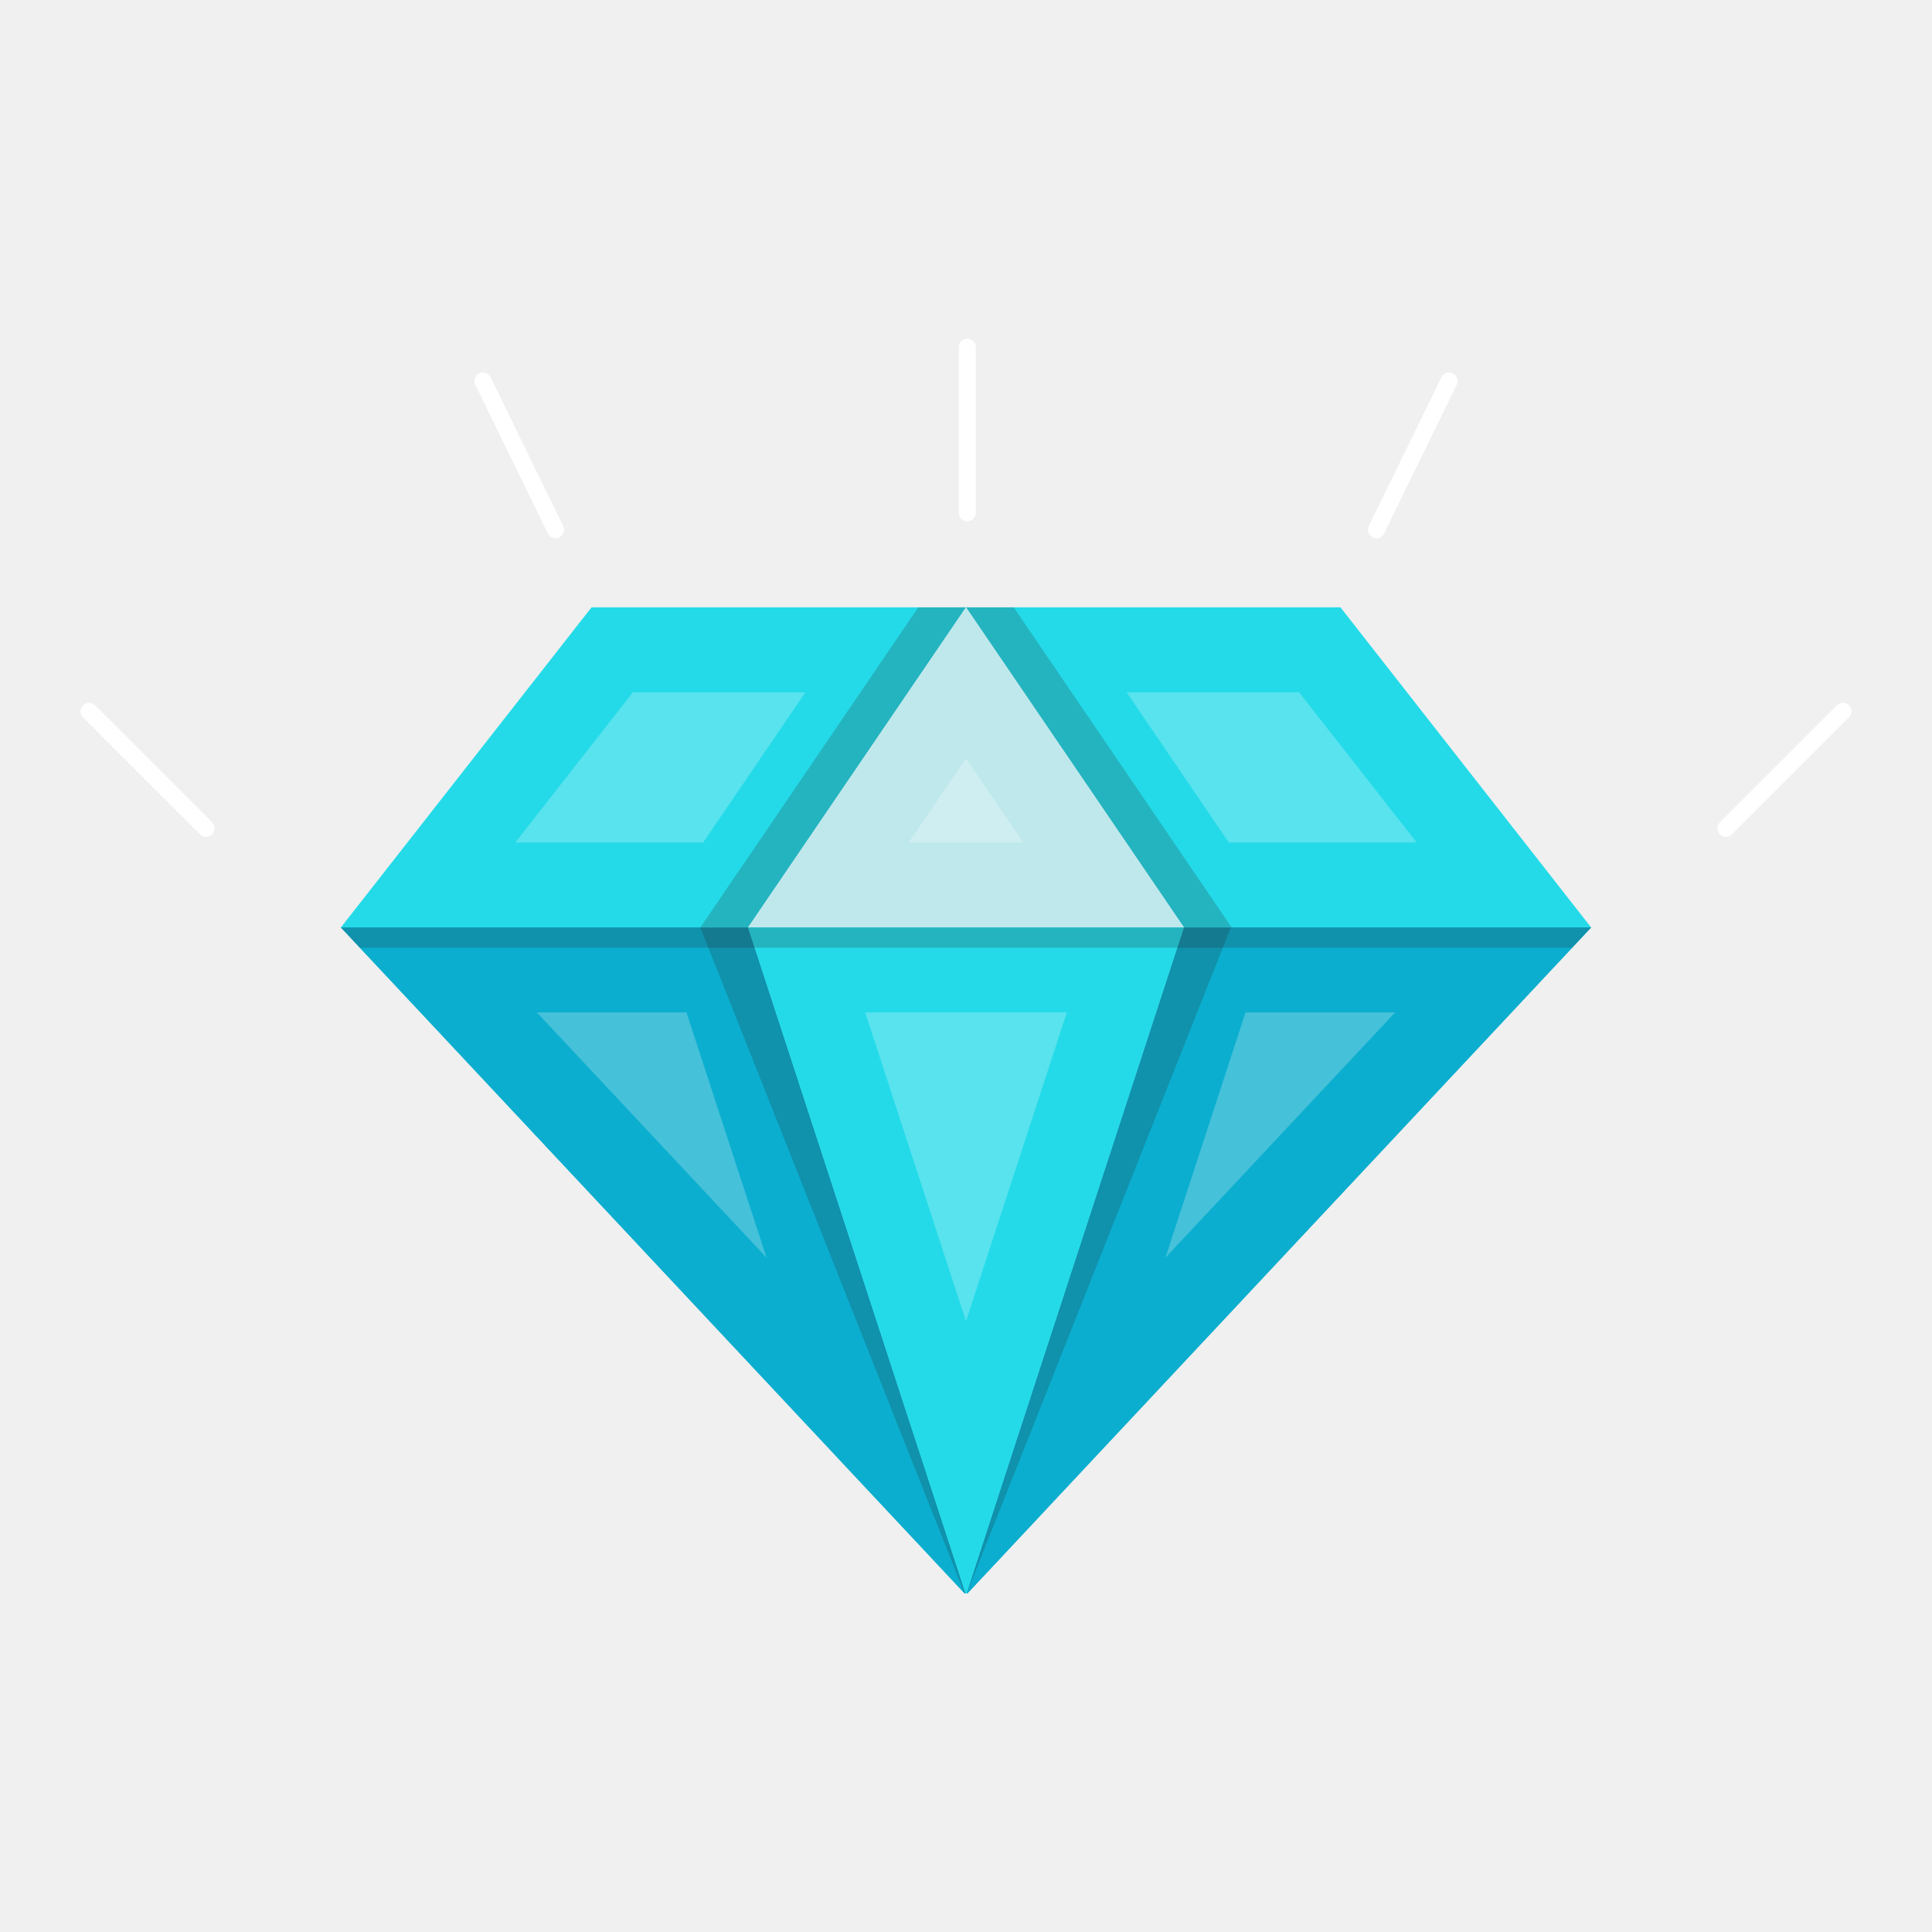
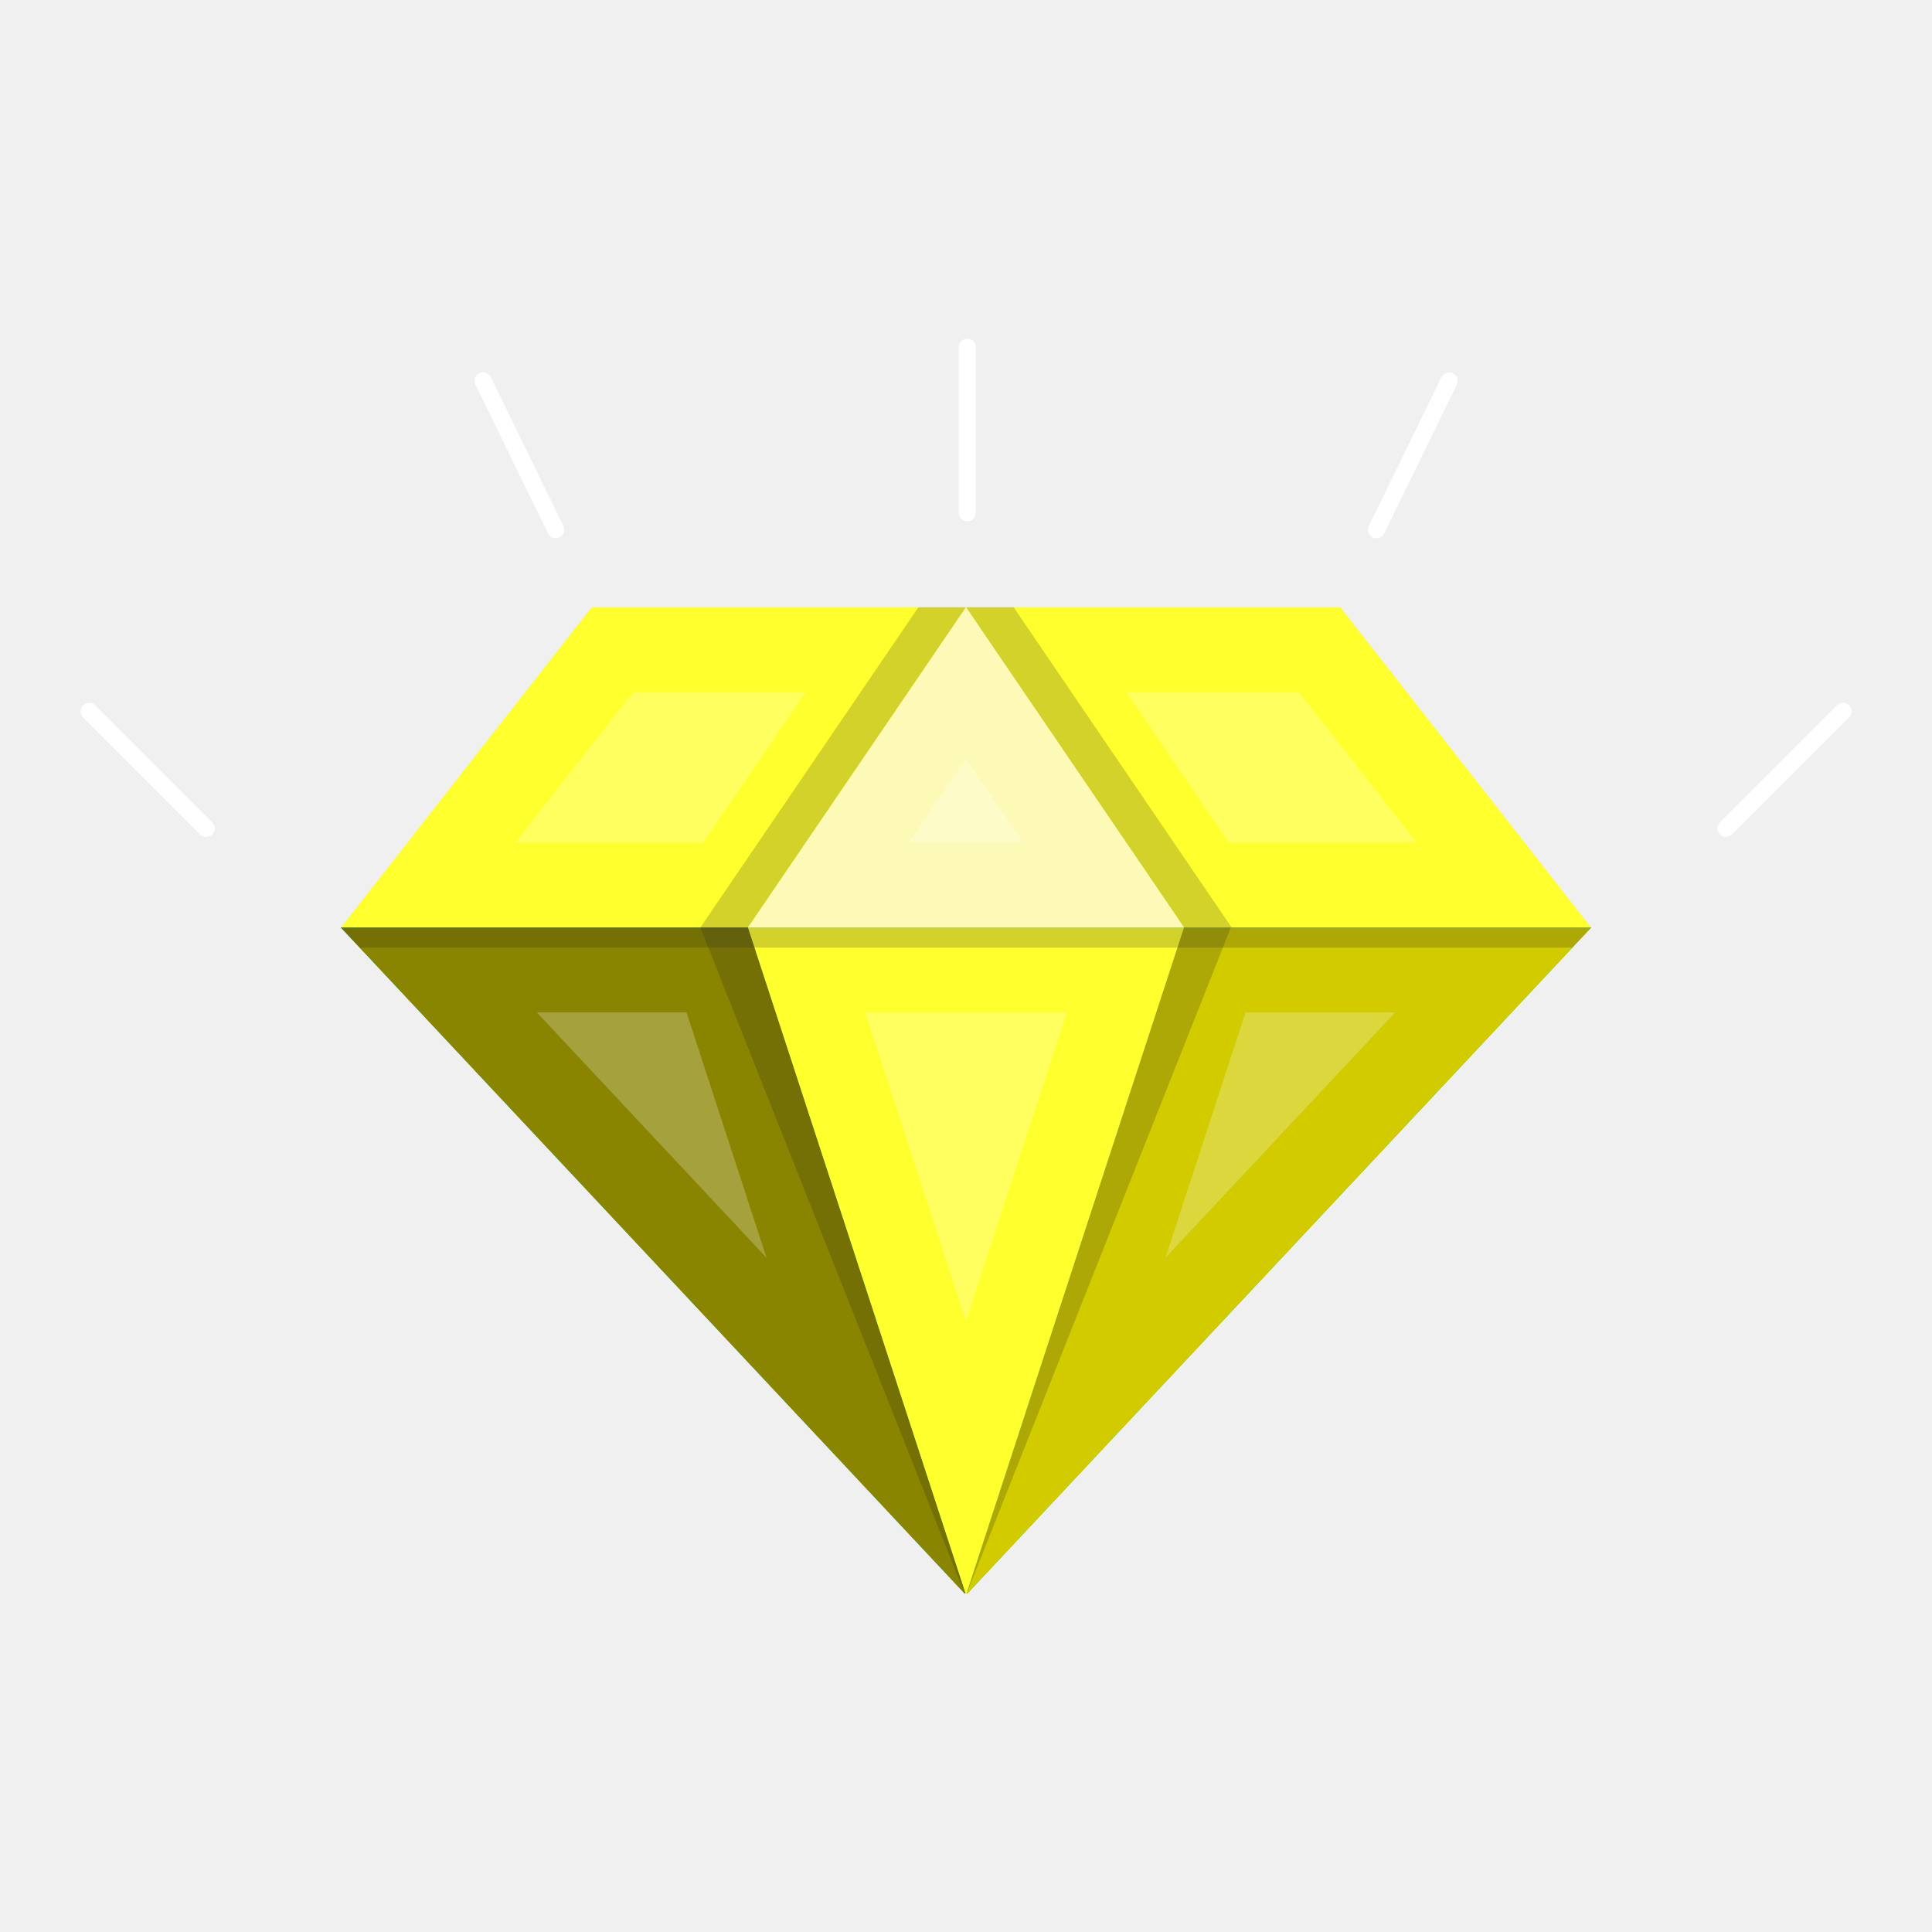
- <svg xmlns="http://www.w3.org/2000/svg" version="1.1" id="Layer_1" x="0px" y="0px" viewBox="0 0 1200 1200" enable-background="new 0 0 1200 1200" xml:space="preserve" width="1200px" height="1200px">
+ <svg xmlns="http://www.w3.org/2000/svg" version="1.1" id="Layer_1" x="0px" y="0px" viewBox="0 0 1200 1200" style="enable-background:new 0 0 1200 1200;" xml:space="preserve">
+   <style type="text/css">
+ 	.st0{fill:#FFFF2E;}
+ 	.st1{fill:#0BAECF;}
+ 	.st2{opacity:0.2;}
+ 	.st3{fill:#212020;}
+ 	.st4{fill:#FCFAB6;}
+ 	.st5{fill:#24DAE8;}
+ 	.st6{fill:#898500;}
+ 	.st7{fill:#D1CB00;}
+ 	.st8{fill:#FFFFFF;}
+ 	.st9{opacity:0.24;}
+ </style>
  <g>
    <g>
      <g>
-         <polygon fill="#24DAE8" points="600.002,377.23 367.416,377.23 211.733,576.053 464.645,576.053    " />
-         <polygon fill="#24DAE8" points="600.002,377.23 832.587,377.23 988.27,576.053 735.358,576.053    " />
+         <polygon class="st0" points="600,377.2 367.4,377.2 211.7,576.1 464.6,576.1    " />
+         <polygon class="st0" points="600,377.2 832.6,377.2 988.3,576.1 735.4,576.1    " />
      </g>
      <g>
-         <polygon fill="#0BAECF" points="599.658,989.564 464.646,576.053 211.734,576.053 599.016,989.564    " />
+         <polygon class="st1" points="599.7,989.6 464.6,576.1 211.7,576.1 599,989.6    " />
      </g>
      <g>
-         <g opacity="0.2">
-           <polygon fill="#212020" points="600.001,377.23 735.358,576.053 765.002,576.053 629.646,377.23     " />
+         <g class="st2">
+           <polygon class="st3" points="600,377.2 735.4,576.1 765,576.1 629.6,377.2     " />
        </g>
-         <g opacity="0.2">
-           <polygon fill="#212020" points="600,377.23 464.643,576.053 434.999,576.053 570.356,377.23     " />
+         <g class="st2">
+           <polygon class="st3" points="600,377.2 464.6,576.1 435,576.1 570.4,377.2     " />
        </g>
      </g>
      <g>
-         <polygon fill="#BFE8EC" points="600.002,377.23 464.646,576.053 600.002,576.053 735.358,576.053    " />
+         <polygon class="st4" points="600,377.2 464.6,576.1 600,576.1 735.4,576.1    " />
      </g>
      <g>
-         <polygon fill="#0BAECF" points="600.988,989.564 988.27,576.053 735.358,576.053 600.345,989.564    " />
+         <polygon class="st1" points="601,989.6 988.3,576.1 735.4,576.1 600.3,989.6    " />
      </g>
      <g>
-         <polygon fill="#24DAE8" points="600.345,989.564 735.358,576.053 464.646,576.053 599.658,989.564    " />
-         <polygon fill="#0BAECF" points="599.658,989.564 464.646,576.053 211.734,576.053 599.016,989.564    " />
-         <g opacity="0.2">
-           <polygon fill="#212020" points="599.658,989.564 464.646,576.053 434.999,576.053 599.016,989.564     " />
+         <polygon class="st5" points="600.3,989.6 735.4,576.1 464.6,576.1 599.7,989.6    " />
+         <polygon class="st6" points="599.7,989.6 464.6,576.1 211.7,576.1 599,989.6    " />
+         <g class="st2">
+           <polygon class="st3" points="599.7,989.6 464.6,576.1 435,576.1 599,989.6     " />
        </g>
-         <polygon fill="#0BAECF" points="600.988,989.564 988.27,576.053 735.358,576.053 600.345,989.564    " />
-         <g opacity="0.2">
-           <polyline fill="#212020" points="734.864,576.053 764.511,576.053 600.493,989.564     " />
+         <polygon class="st7" points="601,989.6 988.3,576.1 735.4,576.1 600.3,989.6    " />
+         <g class="st2">
+           <polyline class="st3" points="734.9,576.1 764.5,576.1 600.5,989.6     " />
        </g>
-         <polygon fill="#24DAE8" points="600.345,989.564 735.358,576.053 464.646,576.053 599.658,989.564    " />
-         <g opacity="0.2">
-           <polygon fill="#212020" points="468.754,588.635 464.646,576.053 211.734,576.053 223.519,588.635     " />
+         <polygon class="st0" points="600.3,989.6 735.4,576.1 464.6,576.1 599.7,989.6    " />
+         <g class="st2">
+           <polygon class="st3" points="468.8,588.6 464.6,576.1 211.7,576.1 223.5,588.6     " />
        </g>
-         <g opacity="0.2">
-           <polygon fill="#212020" points="976.487,588.635 988.27,576.053 735.358,576.053 731.249,588.635     " />
+         <g class="st2">
+           <polygon class="st3" points="976.5,588.6 988.3,576.1 735.4,576.1 731.2,588.6     " />
        </g>
-         <g opacity="0.2">
-           <polygon fill="#212020" points="731.249,588.635 735.358,576.053 464.646,576.053 468.754,588.635     " />
+         <g class="st2">
+           <polygon class="st3" points="731.2,588.6 735.4,576.1 464.6,576.1 468.8,588.6     " />
        </g>
      </g>
    </g>
    <g>
      <g>
-         <path fill="#FFFFFF" d="M127.997,519.808c-1.349,0-2.699-0.515-3.73-1.546L51.545,445.54c-2.061-2.061-2.061-5.399,0-7.46     c2.061-2.061,5.399-2.061,7.46,0l72.722,72.722c2.061,2.061,2.061,5.399,0,7.459     C130.697,519.292,129.347,519.808,127.997,519.808z" />
+         <path class="st8" d="M128,519.8c-1.3,0-2.7-0.5-3.7-1.5l-72.7-72.7c-2.1-2.1-2.1-5.4,0-7.5s5.4-2.1,7.5,0l72.7,72.7     c2.1,2.1,2.1,5.4,0,7.5C130.7,519.3,129.3,519.8,128,519.8z" />
      </g>
      <g>
-         <path fill="#FFFFFF" d="M345.071,334.324c-1.952,0-3.833-1.087-4.745-2.962l-45.114-92.417c-1.278-2.617-0.19-5.775,2.427-7.053     c2.617-1.282,5.785-0.19,7.053,2.427l45.113,92.417c1.278,2.617,0.191,5.775-2.426,7.053     C346.637,334.154,345.844,334.324,345.071,334.324z" />
+         <path class="st8" d="M345.1,334.3c-2,0-3.8-1.1-4.7-3l-45.1-92.4c-1.3-2.6-0.2-5.8,2.4-7.1c2.6-1.3,5.8-0.2,7.1,2.4l45.1,92.4     c1.3,2.6,0.2,5.8-2.4,7.1C346.6,334.2,345.8,334.3,345.1,334.3z" />
      </g>
      <g>
-         <path fill="#FFFFFF" d="M600.819,323.774c-2.916,0-5.275-2.359-5.275-5.275V215.711c0-2.916,2.359-5.275,5.275-5.275     c2.916,0,5.275,2.359,5.275,5.275v102.787C606.095,321.414,603.735,323.774,600.819,323.774z" />
+         <path class="st8" d="M600.8,323.8c-2.9,0-5.3-2.4-5.3-5.3V215.7c0-2.9,2.4-5.3,5.3-5.3s5.3,2.4,5.3,5.3v102.8     C606.1,321.4,603.7,323.8,600.8,323.8z" />
      </g>
      <g>
-         <path fill="#FFFFFF" d="M1072.008,519.808c-1.349,0-2.699-0.515-3.73-1.546c-2.061-2.061-2.061-5.399,0-7.459l72.717-72.722     c2.061-2.061,5.399-2.061,7.459,0c2.061,2.061,2.061,5.399,0,7.46l-72.716,72.722     C1074.707,519.292,1073.358,519.808,1072.008,519.808z" />
+         <path class="st8" d="M1072,519.8c-1.3,0-2.7-0.5-3.7-1.5c-2.1-2.1-2.1-5.4,0-7.5l72.7-72.7c2.1-2.1,5.4-2.1,7.5,0     c2.1,2.1,2.1,5.4,0,7.5l-72.7,72.7C1074.7,519.3,1073.4,519.8,1072,519.8z" />
      </g>
      <g>
-         <path fill="#FFFFFF" d="M854.929,334.324c-0.778,0-1.566-0.17-2.308-0.535c-2.617-1.278-3.704-4.436-2.426-7.053l45.119-92.417     c1.278-2.617,4.451-3.709,7.053-2.427c2.617,1.278,3.704,4.436,2.427,7.053l-45.119,92.417     C858.762,333.238,856.881,334.324,854.929,334.324z" />
+         <path class="st8" d="M854.9,334.3c-0.8,0-1.6-0.2-2.3-0.5c-2.6-1.3-3.7-4.4-2.4-7.1l45.1-92.4c1.3-2.6,4.5-3.7,7.1-2.4     c2.6,1.3,3.7,4.4,2.4,7.1l-45.1,92.4C858.8,333.2,856.9,334.3,854.9,334.3z" />
      </g>
    </g>
-     <g opacity="0.24">
-       <polygon fill="#FFFFFF" points="320.039,523.301 393.111,429.982 500.267,429.982 436.736,523.301   " />
+     <g class="st9">
+       <polygon class="st8" points="320,523.3 393.1,430 500.3,430 436.7,523.3   " />
    </g>
-     <g opacity="0.24">
-       <polygon fill="#FFFFFF" points="333.418,628.808 426.371,628.808 476.121,781.176   " />
+     <g class="st9">
+       <polygon class="st8" points="333.4,628.8 426.4,628.8 476.1,781.2   " />
    </g>
-     <g opacity="0.24">
-       <polygon fill="#FFFFFF" points="763.259,523.301 699.733,429.982 806.889,429.982 879.961,523.301   " />
+     <g class="st9">
+       <polygon class="st8" points="763.3,523.3 699.7,430 806.9,430 880,523.3   " />
    </g>
-     <g opacity="0.24">
-       <polygon fill="#FFFFFF" points="564.376,523.301 600,470.969 635.624,523.301   " />
+     <g class="st9">
+       <polygon class="st8" points="564.4,523.3 600,471 635.6,523.3   " />
    </g>
-     <g opacity="0.24">
-       <polygon fill="#FFFFFF" points="773.629,628.808 866.582,628.808 723.879,781.176   " />
+     <g class="st9">
+       <polygon class="st8" points="773.6,628.8 866.6,628.8 723.9,781.2   " />
    </g>
-     <g opacity="0.24">
-       <polygon fill="#FFFFFF" points="537.36,628.808 662.64,628.808 600,820.649   " />
+     <g class="st9">
+       <polygon class="st8" points="537.4,628.8 662.6,628.8 600,820.6   " />
    </g>
  </g>
</svg>
